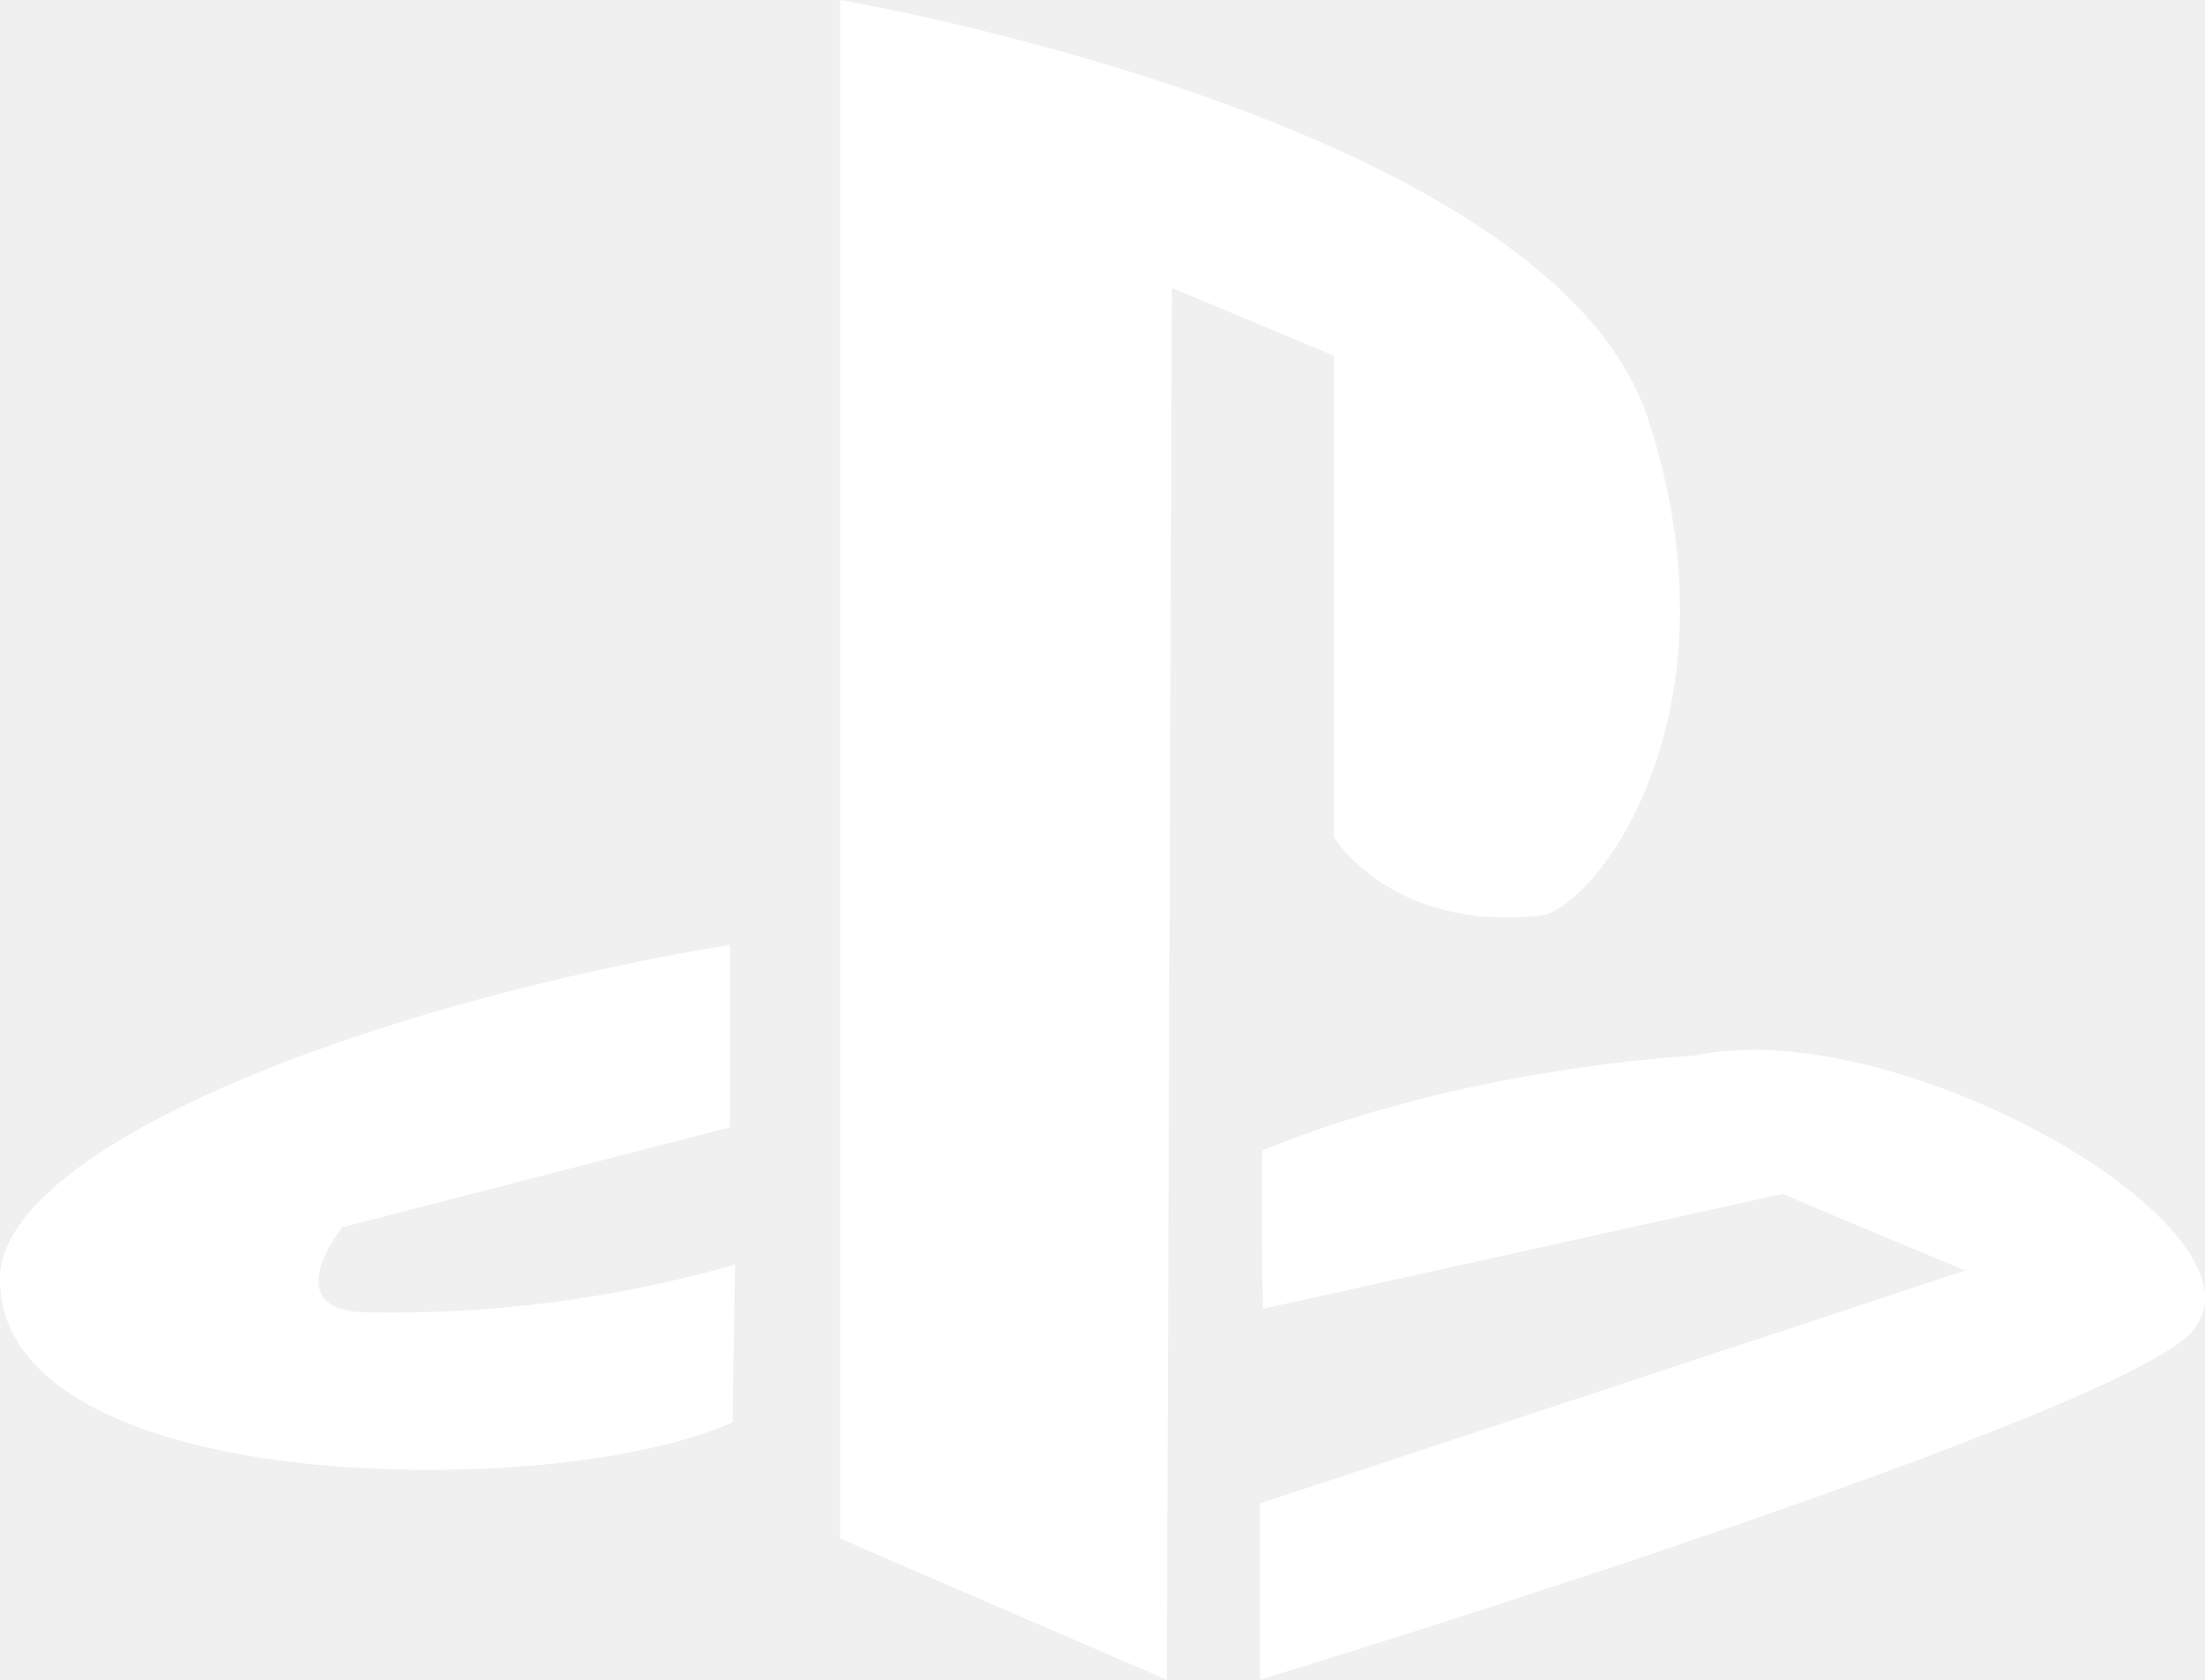
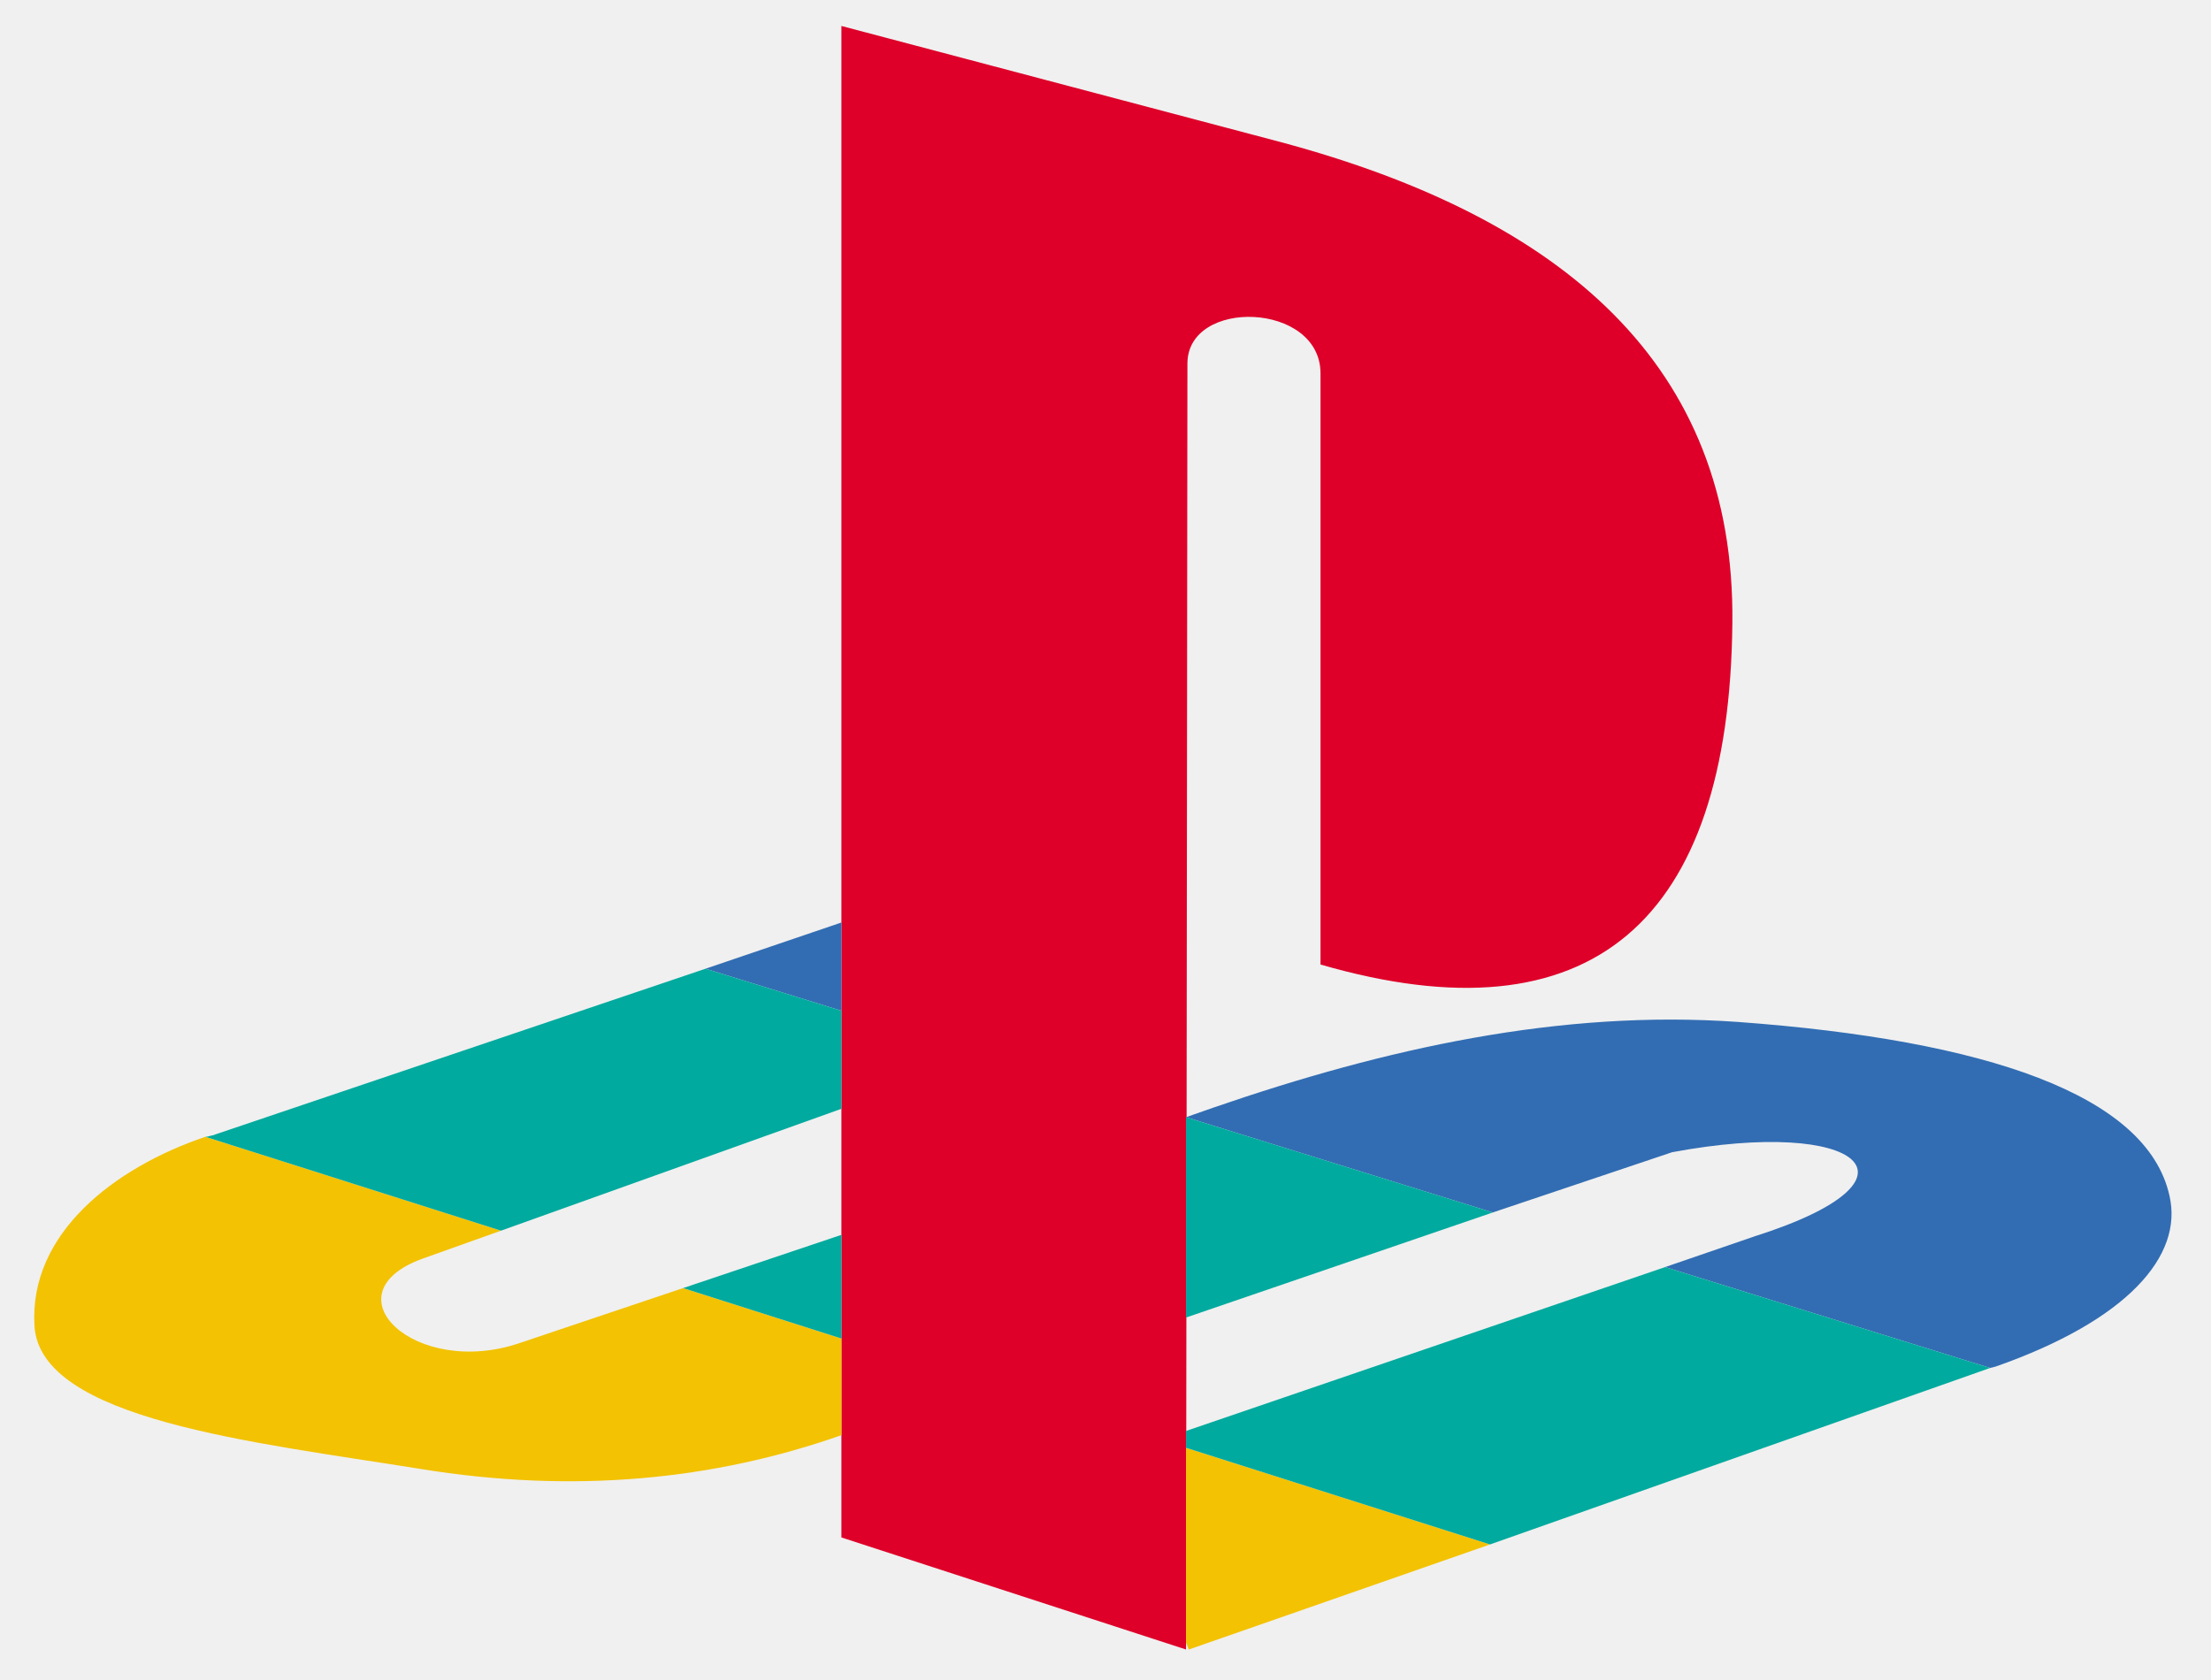
- <svg xmlns="http://www.w3.org/2000/svg" viewBox="0 0 21 16">
-   <path d="M11.112 16L8 14.654V0s6.764 1.147 7.695 3.987c.931 2.842-.52 4.682-1.03 4.736-1.42.15-1.96-.748-1.96-.748V3.39l-1.544-.648L11.112 16zM12 14.32V16s7.666-2.338 8.794-3.24c1.128-.9-2.641-3.142-4.666-2.704 0 0-2.152.099-4.102.901-.019.008 0 1.51 0 1.51l4.948-1.095 1.743.73L12 14.32zm-5.024-.773s-.942.476-3.041.452c-2.1-.024-3.959-.595-3.935-1.833C.024 10.928 3.476 9.571 6.952 9v1.738l-3.693.952s-.632.786.217.81A11.934 11.934 0 007 12.046l-.024 1.5z" fill="#FFF" />
+ <svg xmlns="http://www.w3.org/2000/svg" version="1.0" id="Layer_1" width="134.247" height="101.998" viewBox="0 0 612.092 560.54" overflow="visible" enable-background="new 0 0 612.092 560.54" xml:space="preserve">
+   <defs id="defs18" />
+   <g id="g3" transform="translate(-61.68556,-312.8684)">
+     <path clip-rule="evenodd" d="M 395.068,434.213 L 394.6,863.395 L 279.61,825.997 L 279.61,321.535 L 426.388,360.341 C 520.342,385.593 577.839,434.677 576.904,520.702 C 575.97,620.755 529.692,660.958 439.475,634.777 L 439.475,437.48 C 439.475,413.635 395.068,412.239 395.068,434.213 L 395.068,434.213 z " id="path7" style="fill:#de0029;fill-opacity:1;fill-rule:evenodd" />
+     <path clip-rule="evenodd" d="M 226.786,742.768 L 172.561,761.005 C 137.497,773.164 107.585,744.646 139.838,732.951 L 166.013,723.607 L 67.381,692.277 C 36.995,702.567 8.479,724.54 10.353,755.398 C 12.223,786.719 83.74,794.203 138.904,803.086 C 190.32,811.498 237.066,806.823 279.609,791.862 L 279.609,759.6 L 226.786,742.768 L 226.786,742.768 z M 395.534,863.395 L 496.037,828.328 L 394.6,796.073 L 394.6,861.053 L 395.534,863.395 L 395.534,863.395 z " id="path9" style="fill:#f3c202;fill-opacity:1;fill-rule:evenodd" />
+     <path clip-rule="evenodd" d="M 662.917,769.425 L 664.786,768.955 C 708.727,753.531 727.425,732.017 722.754,711.921 C 715.274,678.261 661.516,660.023 578.775,653.944 C 519.411,649.739 460.981,662.826 403.952,682.46 L 394.602,685.737 L 496.974,717.528 L 556.806,697.422 C 619.446,685.737 644.692,706.305 584.388,725.476 L 554.47,735.756 L 662.917,769.425 L 662.917,769.425 z M 279.61,620.755 L 234.263,636.179 L 279.61,650.206 L 279.61,620.755 L 279.61,620.755 z " id="path11" style="fill:#326db3;fill-opacity:1;fill-rule:evenodd" />
+     <path clip-rule="evenodd" d="M 496.037,828.328 L 662.917,769.425 L 554.467,735.756 L 394.6,790.456 L 394.6,796.073 L 496.037,828.328 L 496.037,828.328 z M 279.61,725.003 L 226.787,742.769 L 279.61,759.6 L 279.61,725.003 L 279.61,725.003 z M 394.6,752.596 L 394.6,685.737 L 496.973,717.528 L 394.6,752.596 L 394.6,752.596 z M 166.015,723.607 L 279.609,682.933 L 279.609,650.206 L 234.263,636.179 L 69.719,691.815 C 69.251,691.815 68.317,692.277 67.382,692.277 L 166.015,723.607 L 166.015,723.607 z " id="path13" style="fill:#00aa9e;fill-opacity:1;fill-rule:evenodd" />
+   </g>
</svg>
